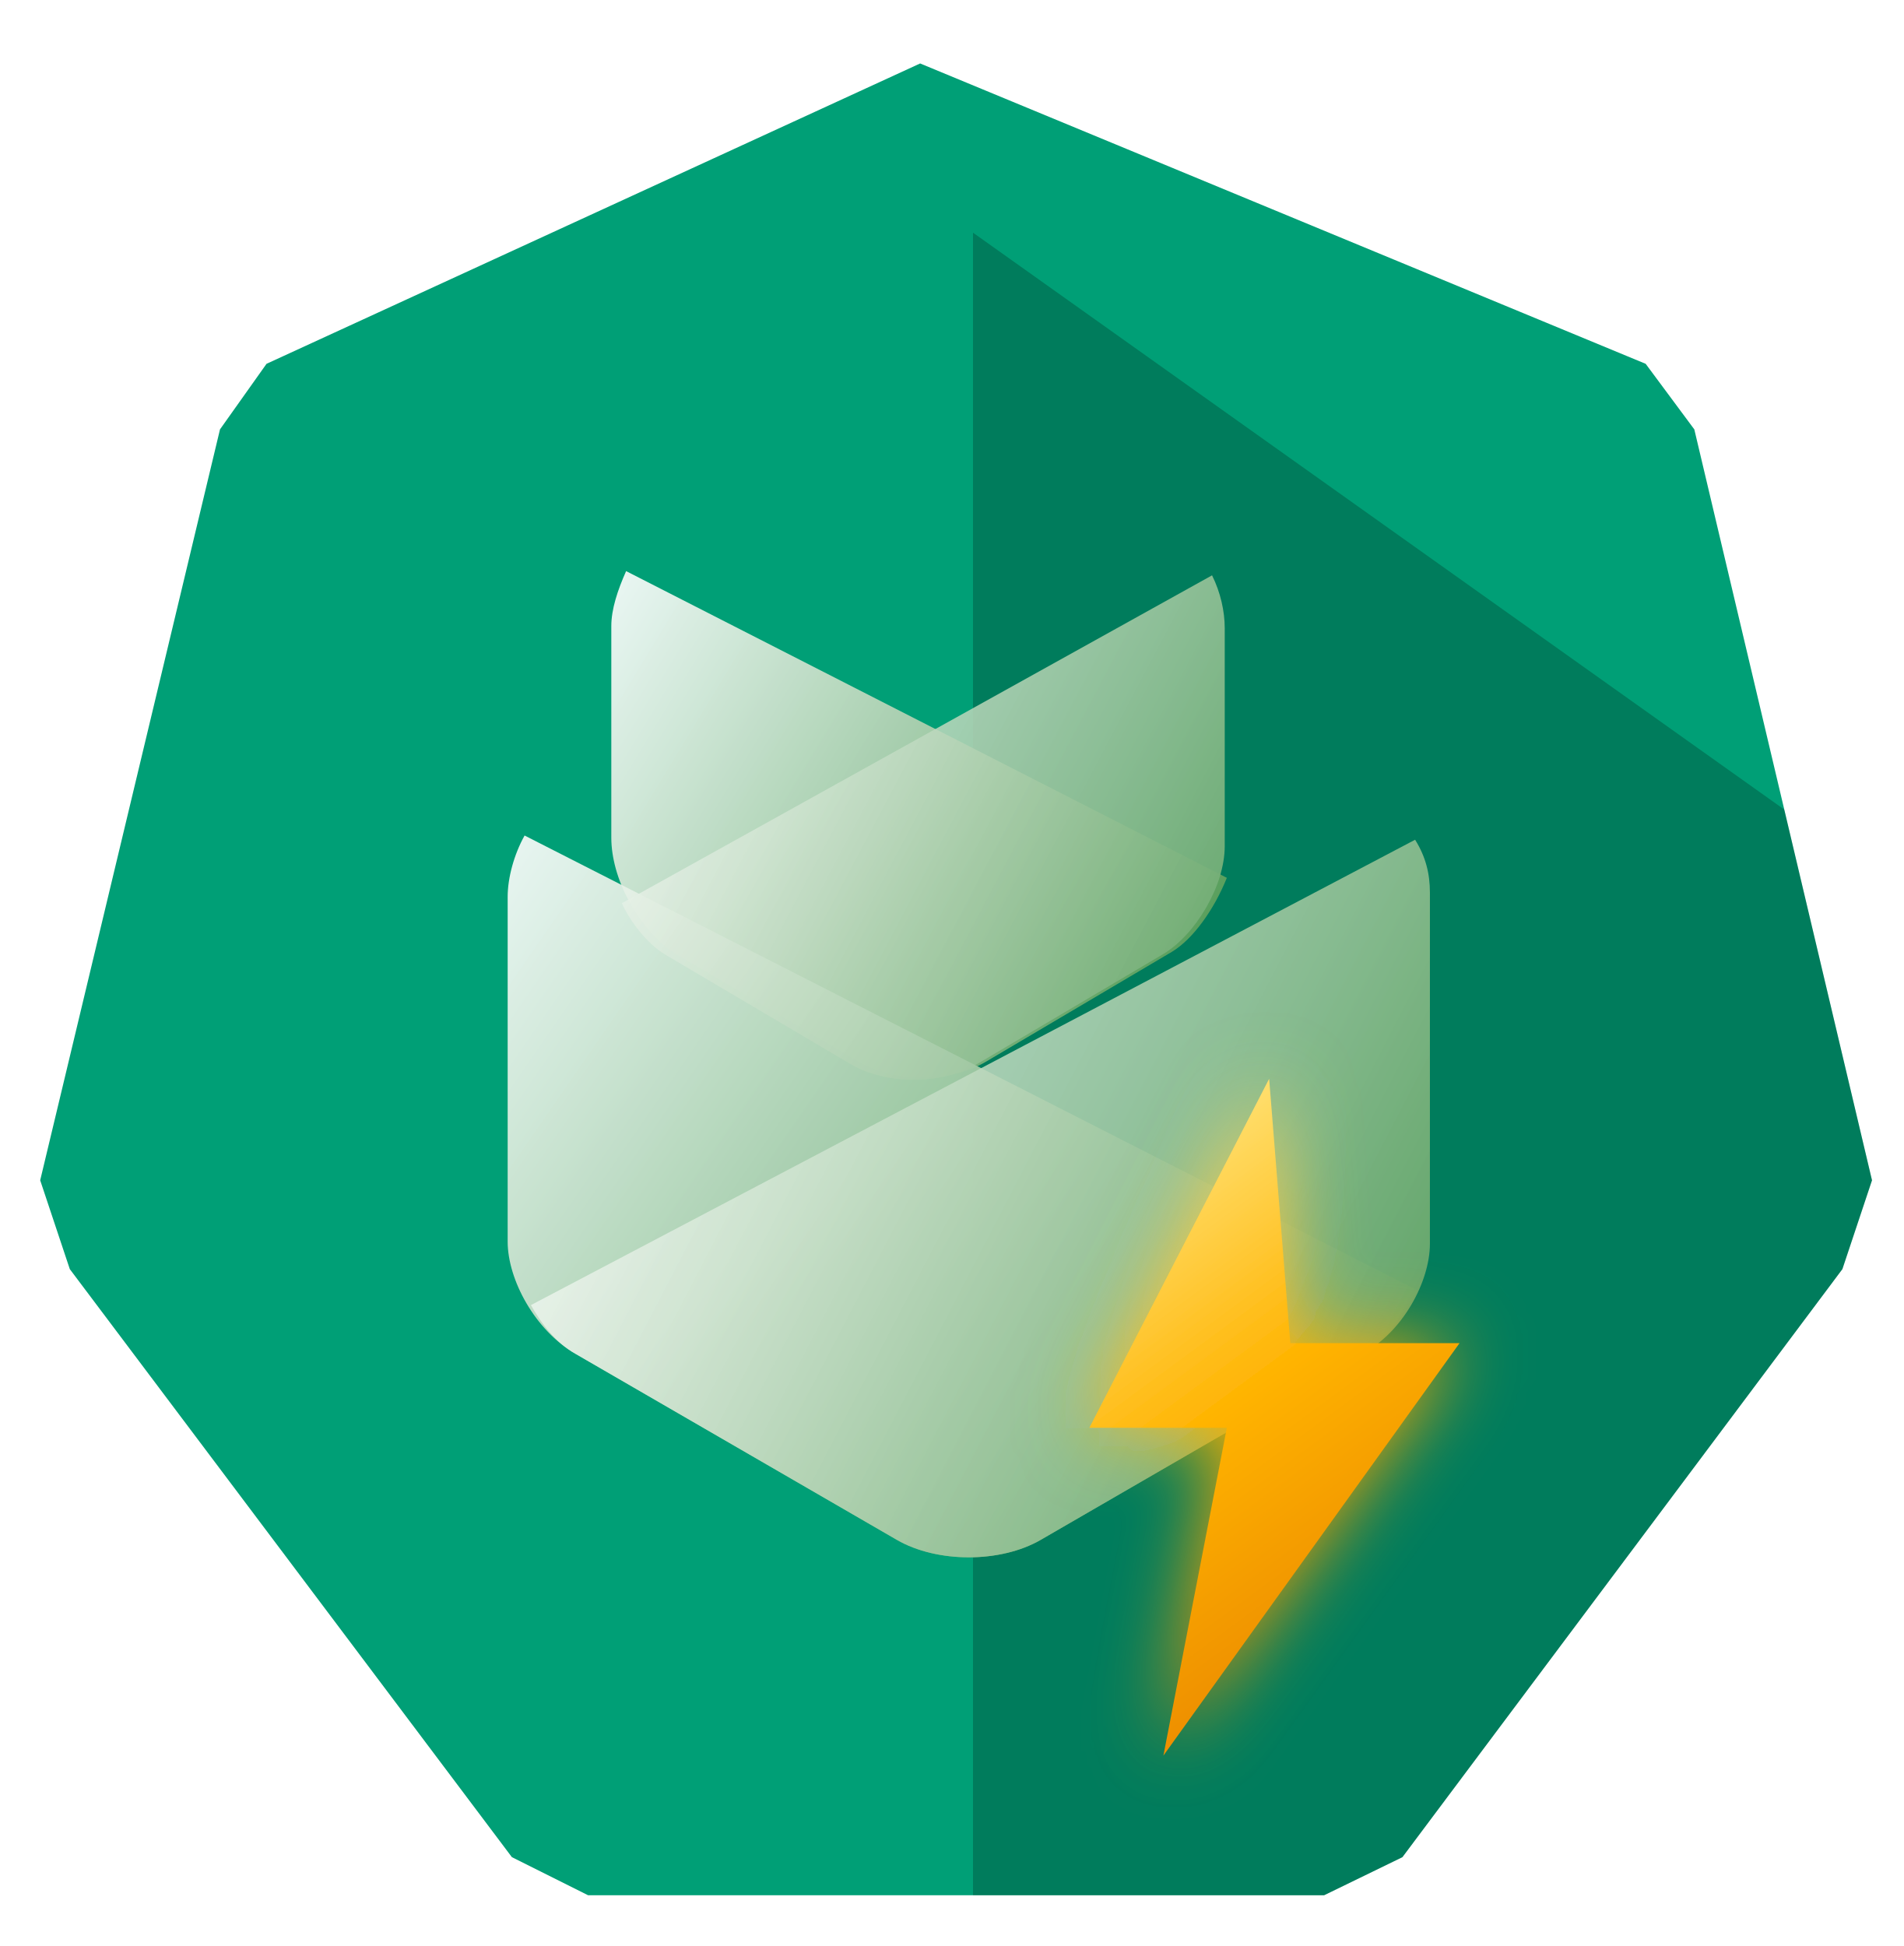
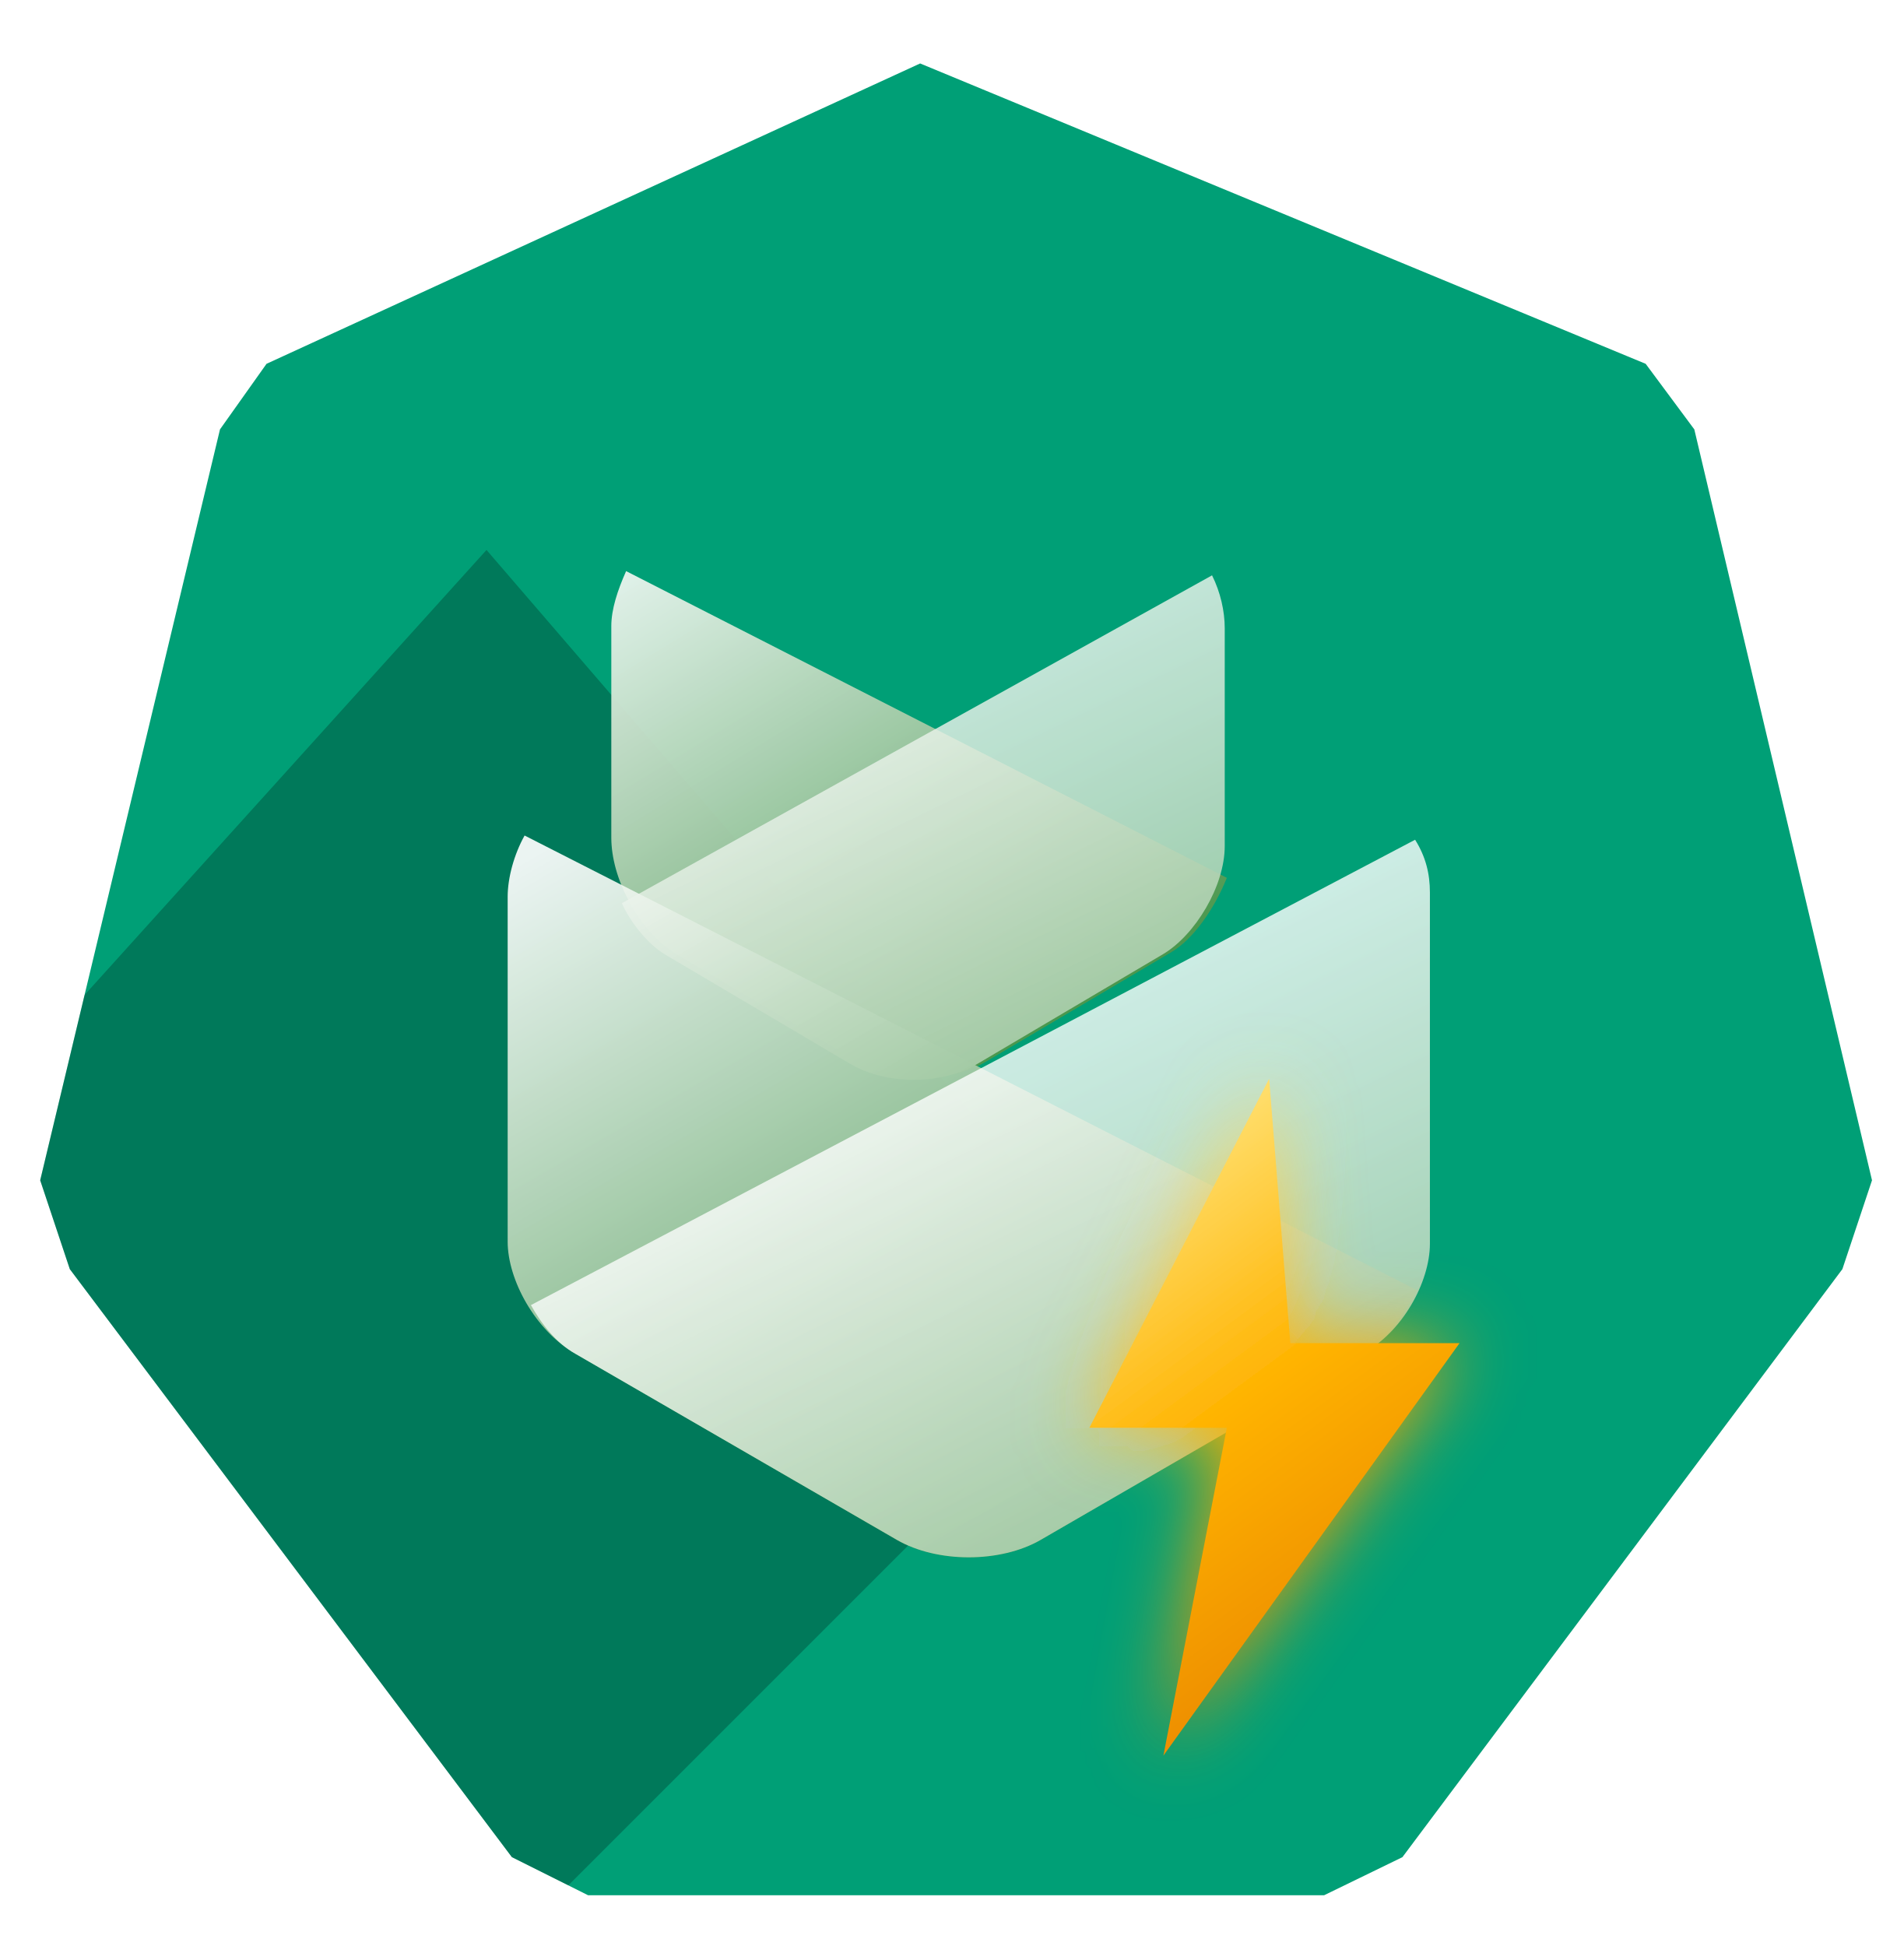
<svg xmlns="http://www.w3.org/2000/svg" viewBox="0 0 90 92" width="90" height="92">
  <defs>
-     <linearGradient id="fa" x1="-10%" y1="20%" x2="110%" y2="80%">
+     <linearGradient id="fa" x1="12%" y1="-18%" x2="88%" y2="84%">
      <stop offset="0%" stop-color="#fff" stop-opacity=".92" />
      <stop offset="100%" stop-color="#439246" />
    </linearGradient>
-     <linearGradient id="fb" x1="-5%" y1="30%" x2="130%" y2="90%">
+     <linearGradient id="fb" x1="50%" y1="5%" x2="148%" y2="175%">
      <stop offset="0%" stop-color="#fff" stop-opacity=".80" />
      <stop offset="100%" stop-color="#439246" />
    </linearGradient>
-     <linearGradient id="fc" x1="-10%" y1="15%" x2="100%" y2="75%">
+     <linearGradient id="fc" x1="19%" y1="-9%" x2="82%" y2="77%">
      <stop offset="0%" stop-color="#fff" stop-opacity=".92" />
      <stop offset="100%" stop-color="#439246" />
    </linearGradient>
-     <linearGradient id="fd" x1="0%" y1="35%" x2="120%" y2="85%">
+     <linearGradient id="fd" x1="57%" y1="26%" x2="137%" y2="158%">
      <stop offset="0%" stop-color="#fff" stop-opacity=".80" />
      <stop offset="100%" stop-color="#439246" />
    </linearGradient>
    <linearGradient id="blt" x1="30%" y1="0%" x2="70%" y2="100%">
      <stop offset="0%" stop-color="#ffe680" />
      <stop offset="45%" stop-color="#ffb300" />
      <stop offset="100%" stop-color="#e67e00" />
    </linearGradient>
    <clipPath id="hx">
      <path d="M42.5,2 L76.8,16.2 L79.1,19.3 L87.5,54.8 L86.1,59 L65.3,86.8 L61.6,88.6 L26.8,88.6 L23.2,86.8 L2.3,59 L0.9,54.8 L9.4,19.3 L11.6,16.2 Z" />
    </clipPath>
    <filter id="glo" x="-40%" y="-40%" width="180%" height="180%">
      <feGaussianBlur stdDeviation="1.8" result="b" />
      <feMerge>
        <feMergeNode in="b" />
        <feMergeNode in="SourceGraphic" />
      </feMerge>
    </filter>
  </defs>
  <g transform="translate(1,1)">
    <path d="M42.5,2 L76.8,16.2 L79.1,19.3 L87.5,54.8 L86.1,59 L65.3,86.8 L61.6,88.6 L26.8,88.6 L23.2,86.8 L2.3,59 L0.9,54.8 L9.4,19.3 L11.6,16.2 Z" fill="#009F76" />
-     <polygon points="45,10 90,42 90,92 45,92" fill="#000" opacity=".22" clip-path="url(#hx)" />
+     <polygon points="-6,56 22,25 53,61 18,96" fill="#000" opacity=".24" clip-path="url(#hx)" />
    <path d="M57,40.5 C56.4,42 55.4,43.4 54.4,44 L45.6,49.2 C43.9,50.2 41.3,50.2 39.6,49.2 L30.8,44 C29.1,42.8 27.9,40.5 27.9,38.6 L27.9,28.6 C27.9,27.8 28.2,26.9 28.6,26 Z" fill="url(#fa)" />
    <path d="M56.3,26.2 C56.7,27 56.9,27.9 56.9,28.7 L56.9,39 C56.9,40.9 55.5,43.2 54,44.1 L45.2,49.3 C43.5,50.3 40.9,50.3 39.2,49.3 L30.4,44.1 C29.6,43.6 28.8,42.6 28.4,41.7 Z" fill="url(#fb)" />
    <path d="M66,60 C65.3,61.3 64.4,62.4 63.4,63 L48.2,71.8 C46.3,72.9 43.3,72.9 41.4,71.8 L26.2,63 C24.3,61.9 23,59.5 23,57.7 L23,41.4 C23,40.5 23.3,39.4 23.8,38.5 Z" fill="url(#fc)" />
    <path d="M65.9,38.7 C66.4,39.5 66.6,40.3 66.6,41.2 L66.6,57.8 C66.6,59.6 65.3,62 63.4,63 L48.2,71.8 C46.3,72.9 43.3,72.9 41.4,71.8 L26.2,63 C25.3,62.5 24.6,61.6 24.1,60.7 Z" fill="url(#fd)" />
    <polygon points="59,50 50.5,66.5 57,66.5 54,82 68,62.5 60,62.5" fill="url(#blt)" filter="url(#glo)" />
  </g>
</svg>
